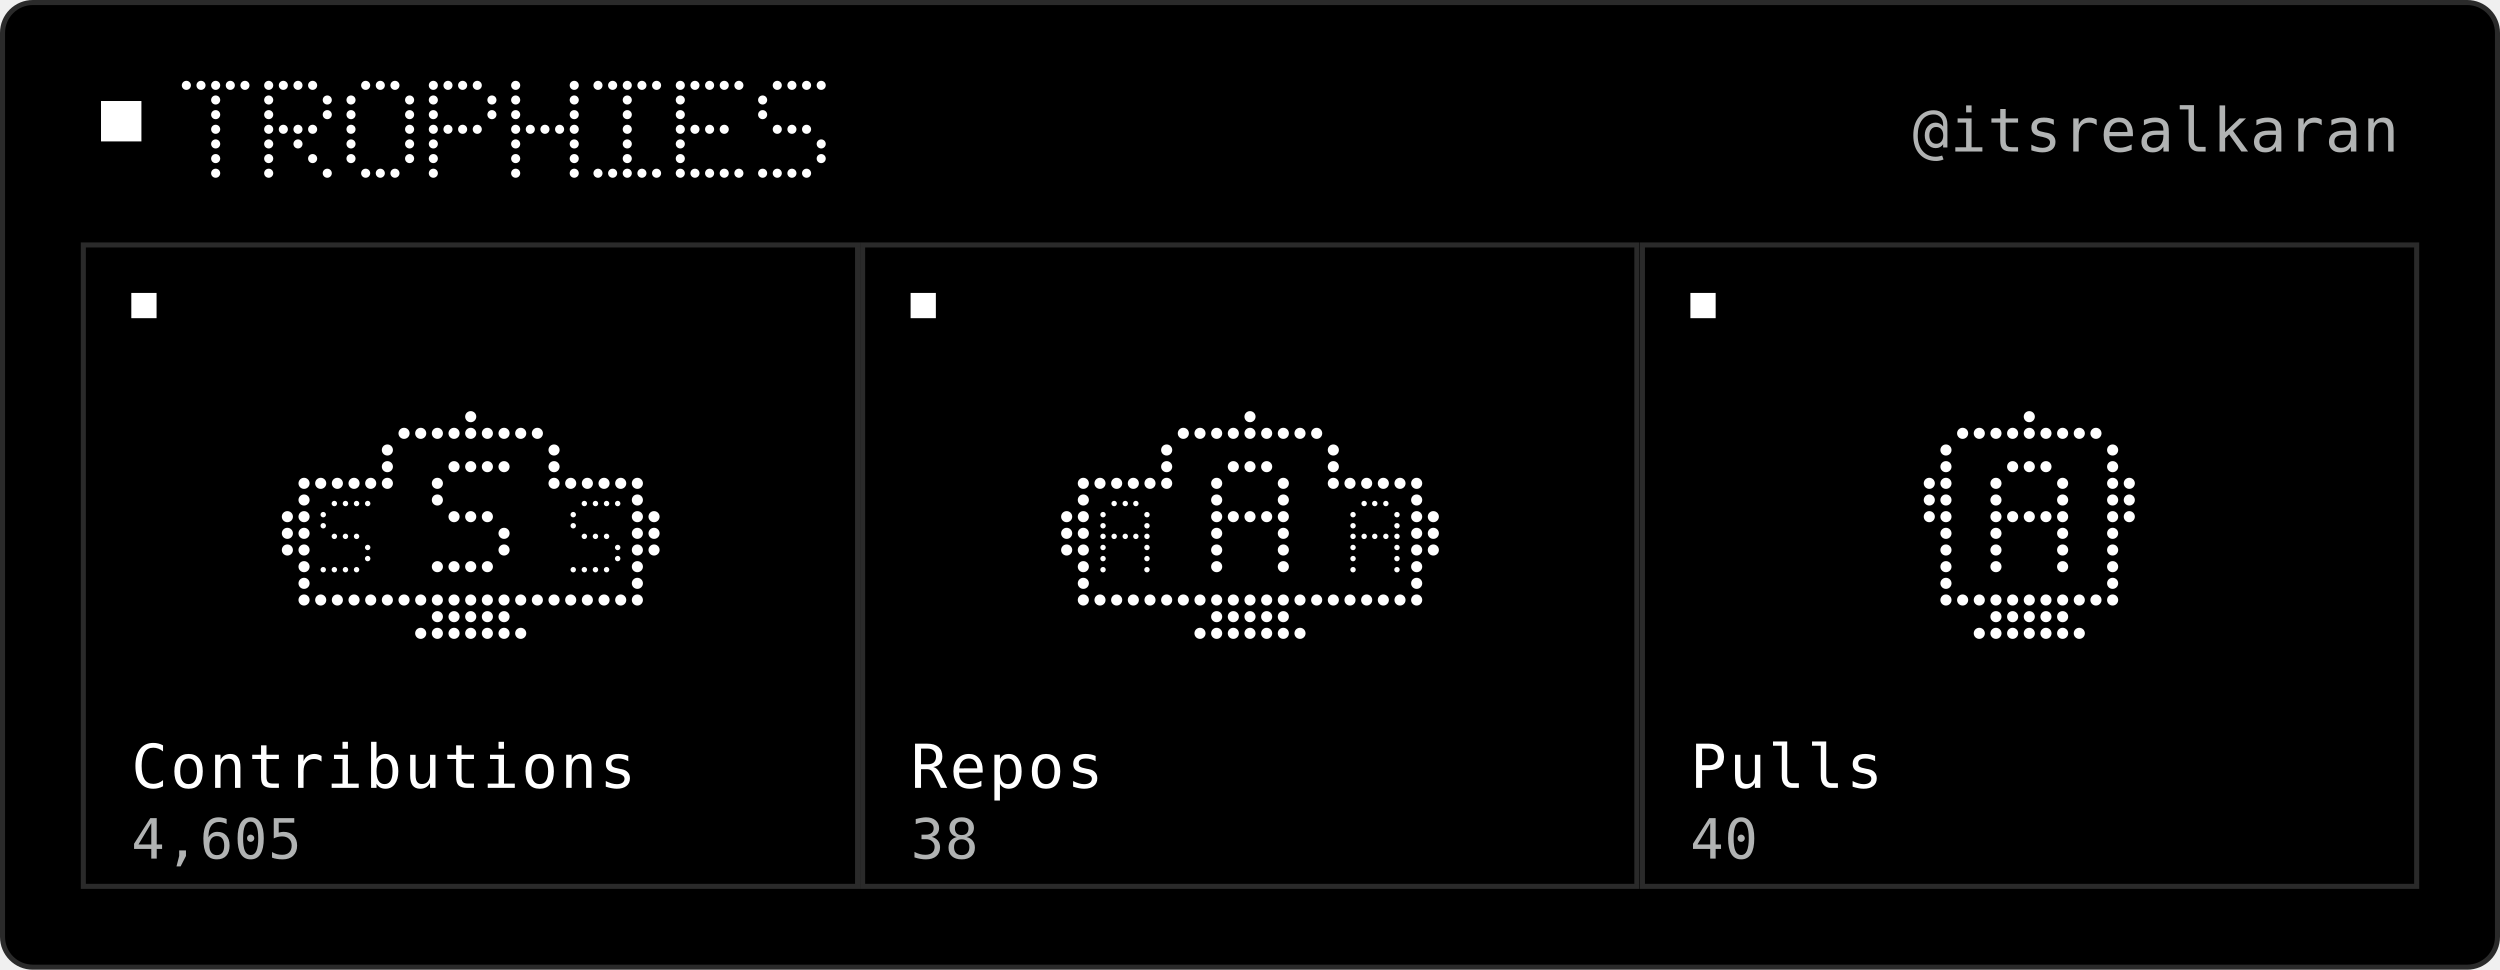
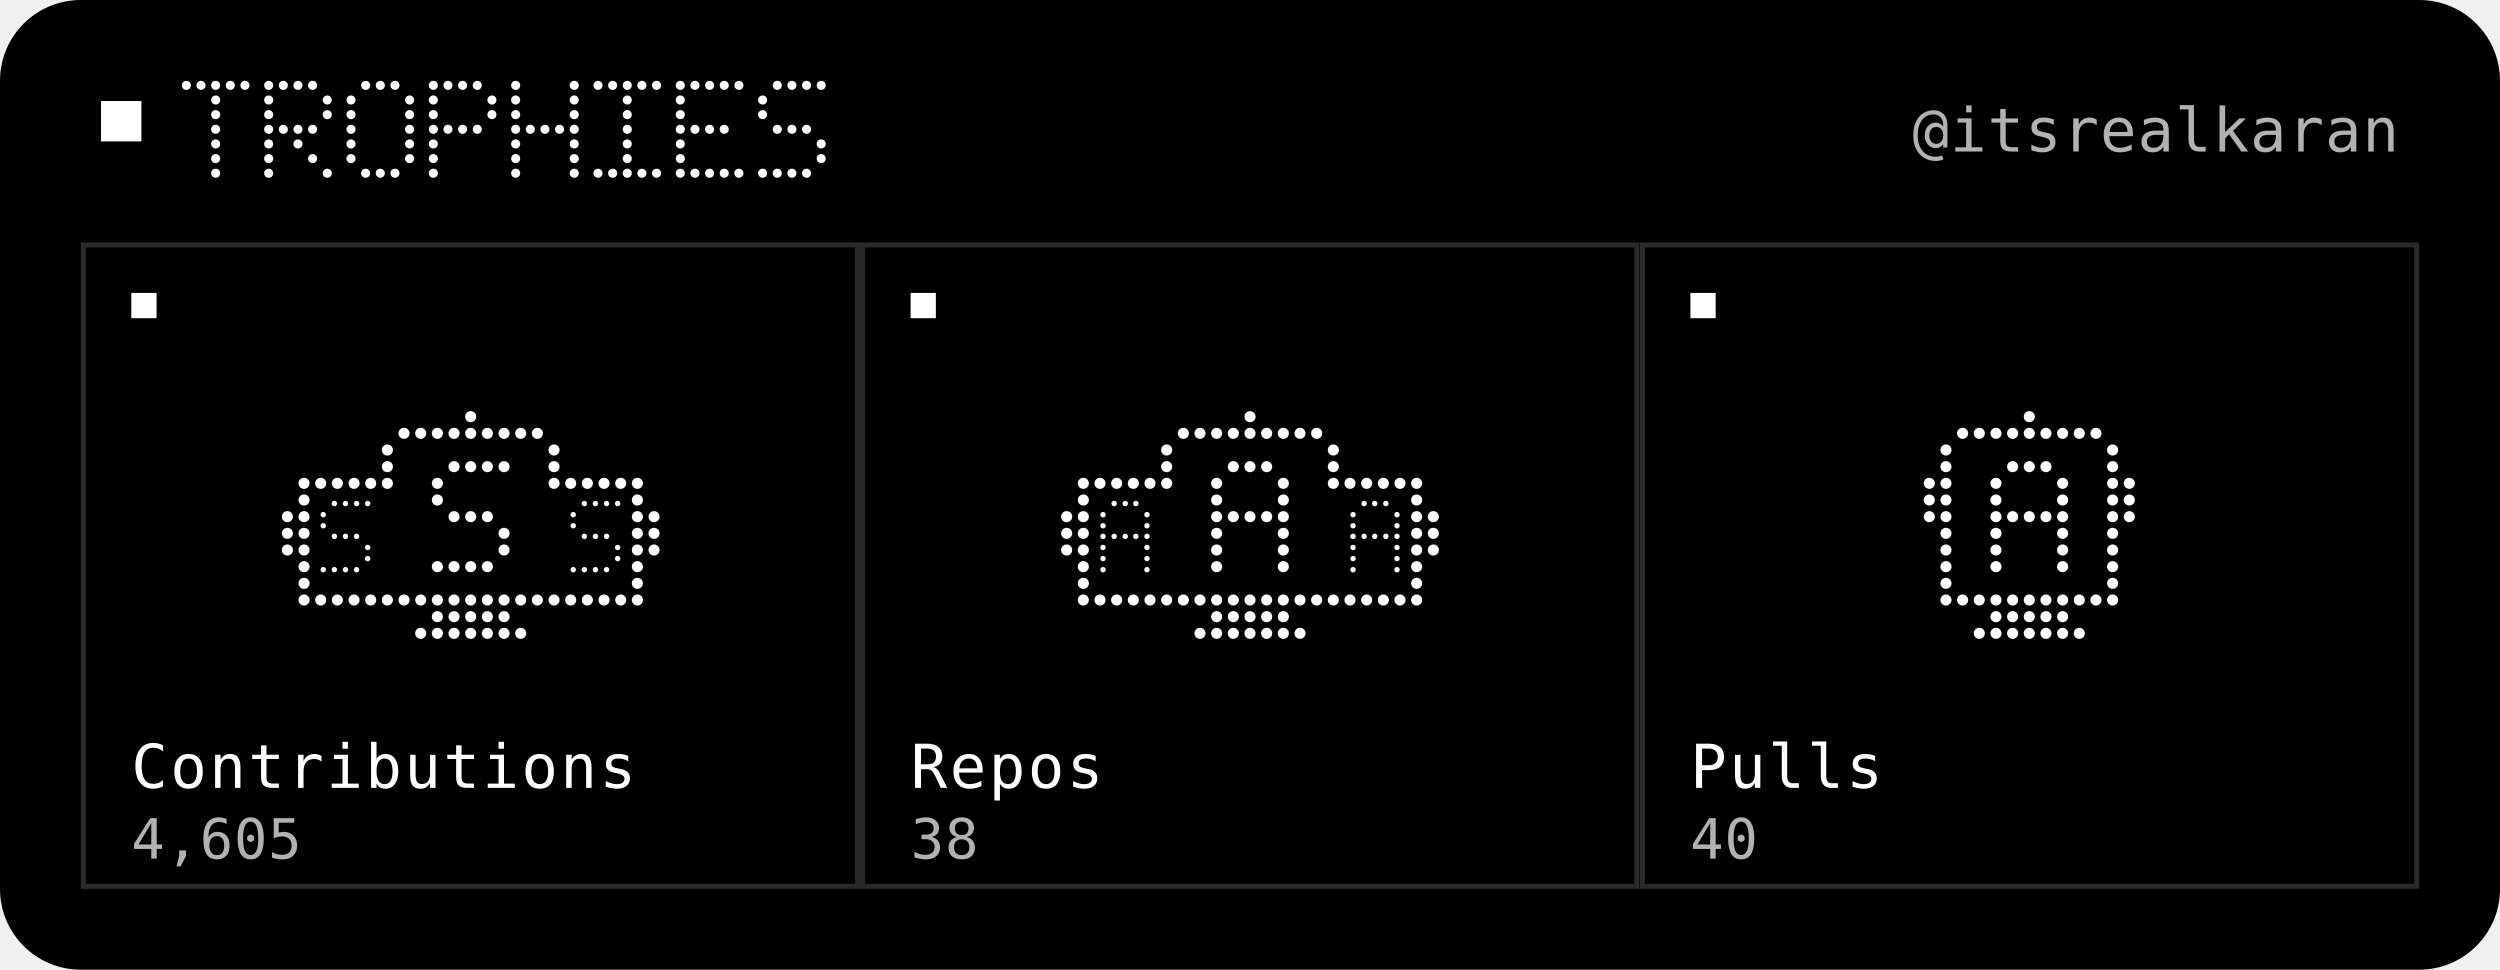
<svg xmlns="http://www.w3.org/2000/svg" width="495" height="192" viewBox="0 0 495 192" role="img">
-   <rect x="0.5" y="0.5" width="494" height="191" rx="6" fill="#000000" stroke="#2A2A2A" stroke-width="1" />
+   <rect width="495" height="192" rx="16" fill="#000000" />
  <rect x="20" y="20" width="8" height="8" fill="#FFFFFF" />
  <circle cx="36.9" cy="16.9" r="0.90" fill="#FFFFFF" />
  <circle cx="39.8" cy="16.9" r="0.90" fill="#FFFFFF" />
  <circle cx="42.7" cy="16.9" r="0.90" fill="#FFFFFF" />
  <circle cx="45.6" cy="16.9" r="0.90" fill="#FFFFFF" />
  <circle cx="48.5" cy="16.9" r="0.90" fill="#FFFFFF" />
  <circle cx="42.7" cy="19.8" r="0.90" fill="#FFFFFF" />
  <circle cx="42.7" cy="22.7" r="0.90" fill="#FFFFFF" />
  <circle cx="42.7" cy="25.6" r="0.90" fill="#FFFFFF" />
  <circle cx="42.7" cy="28.5" r="0.90" fill="#FFFFFF" />
  <circle cx="42.7" cy="31.4" r="0.90" fill="#FFFFFF" />
  <circle cx="42.7" cy="34.3" r="0.90" fill="#FFFFFF" />
  <circle cx="53.2" cy="16.9" r="0.90" fill="#FFFFFF" />
  <circle cx="56.1" cy="16.9" r="0.90" fill="#FFFFFF" />
  <circle cx="59.0" cy="16.9" r="0.90" fill="#FFFFFF" />
  <circle cx="61.9" cy="16.9" r="0.90" fill="#FFFFFF" />
  <circle cx="53.2" cy="19.8" r="0.90" fill="#FFFFFF" />
  <circle cx="64.8" cy="19.8" r="0.90" fill="#FFFFFF" />
  <circle cx="53.2" cy="22.7" r="0.90" fill="#FFFFFF" />
  <circle cx="64.8" cy="22.7" r="0.90" fill="#FFFFFF" />
  <circle cx="53.2" cy="25.6" r="0.90" fill="#FFFFFF" />
  <circle cx="56.1" cy="25.6" r="0.90" fill="#FFFFFF" />
  <circle cx="59.0" cy="25.6" r="0.90" fill="#FFFFFF" />
  <circle cx="61.9" cy="25.6" r="0.90" fill="#FFFFFF" />
  <circle cx="53.2" cy="28.5" r="0.90" fill="#FFFFFF" />
  <circle cx="59.0" cy="28.5" r="0.90" fill="#FFFFFF" />
  <circle cx="53.2" cy="31.4" r="0.90" fill="#FFFFFF" />
  <circle cx="61.9" cy="31.4" r="0.90" fill="#FFFFFF" />
  <circle cx="53.2" cy="34.3" r="0.90" fill="#FFFFFF" />
  <circle cx="64.8" cy="34.3" r="0.90" fill="#FFFFFF" />
  <circle cx="72.4" cy="16.9" r="0.90" fill="#FFFFFF" />
  <circle cx="75.3" cy="16.9" r="0.90" fill="#FFFFFF" />
  <circle cx="78.2" cy="16.9" r="0.90" fill="#FFFFFF" />
  <circle cx="69.5" cy="19.8" r="0.90" fill="#FFFFFF" />
  <circle cx="81.1" cy="19.8" r="0.90" fill="#FFFFFF" />
  <circle cx="69.5" cy="22.7" r="0.90" fill="#FFFFFF" />
  <circle cx="81.1" cy="22.7" r="0.90" fill="#FFFFFF" />
  <circle cx="69.5" cy="25.6" r="0.90" fill="#FFFFFF" />
  <circle cx="81.1" cy="25.6" r="0.90" fill="#FFFFFF" />
  <circle cx="69.5" cy="28.5" r="0.90" fill="#FFFFFF" />
  <circle cx="81.1" cy="28.5" r="0.90" fill="#FFFFFF" />
  <circle cx="69.5" cy="31.4" r="0.90" fill="#FFFFFF" />
  <circle cx="81.1" cy="31.4" r="0.90" fill="#FFFFFF" />
  <circle cx="72.4" cy="34.3" r="0.90" fill="#FFFFFF" />
  <circle cx="75.3" cy="34.3" r="0.90" fill="#FFFFFF" />
  <circle cx="78.2" cy="34.3" r="0.90" fill="#FFFFFF" />
  <circle cx="85.8" cy="16.9" r="0.90" fill="#FFFFFF" />
  <circle cx="88.7" cy="16.9" r="0.90" fill="#FFFFFF" />
  <circle cx="91.6" cy="16.9" r="0.90" fill="#FFFFFF" />
  <circle cx="94.5" cy="16.9" r="0.90" fill="#FFFFFF" />
  <circle cx="85.8" cy="19.8" r="0.90" fill="#FFFFFF" />
  <circle cx="97.4" cy="19.8" r="0.90" fill="#FFFFFF" />
  <circle cx="85.8" cy="22.7" r="0.90" fill="#FFFFFF" />
  <circle cx="97.4" cy="22.7" r="0.90" fill="#FFFFFF" />
  <circle cx="85.8" cy="25.6" r="0.90" fill="#FFFFFF" />
  <circle cx="88.7" cy="25.6" r="0.90" fill="#FFFFFF" />
  <circle cx="91.6" cy="25.6" r="0.90" fill="#FFFFFF" />
  <circle cx="94.5" cy="25.6" r="0.90" fill="#FFFFFF" />
  <circle cx="85.8" cy="28.5" r="0.90" fill="#FFFFFF" />
  <circle cx="85.8" cy="31.4" r="0.90" fill="#FFFFFF" />
  <circle cx="85.8" cy="34.3" r="0.90" fill="#FFFFFF" />
  <circle cx="102.1" cy="16.9" r="0.90" fill="#FFFFFF" />
  <circle cx="113.7" cy="16.9" r="0.90" fill="#FFFFFF" />
  <circle cx="102.1" cy="19.8" r="0.90" fill="#FFFFFF" />
  <circle cx="113.7" cy="19.8" r="0.90" fill="#FFFFFF" />
  <circle cx="102.1" cy="22.7" r="0.90" fill="#FFFFFF" />
  <circle cx="113.7" cy="22.7" r="0.90" fill="#FFFFFF" />
  <circle cx="102.1" cy="25.6" r="0.90" fill="#FFFFFF" />
  <circle cx="105.0" cy="25.6" r="0.90" fill="#FFFFFF" />
  <circle cx="107.9" cy="25.6" r="0.90" fill="#FFFFFF" />
  <circle cx="110.8" cy="25.6" r="0.90" fill="#FFFFFF" />
  <circle cx="113.7" cy="25.6" r="0.90" fill="#FFFFFF" />
  <circle cx="102.1" cy="28.5" r="0.90" fill="#FFFFFF" />
  <circle cx="113.7" cy="28.5" r="0.90" fill="#FFFFFF" />
  <circle cx="102.1" cy="31.4" r="0.90" fill="#FFFFFF" />
  <circle cx="113.7" cy="31.4" r="0.90" fill="#FFFFFF" />
  <circle cx="102.1" cy="34.3" r="0.90" fill="#FFFFFF" />
  <circle cx="113.7" cy="34.3" r="0.90" fill="#FFFFFF" />
  <circle cx="118.4" cy="16.9" r="0.90" fill="#FFFFFF" />
  <circle cx="121.3" cy="16.9" r="0.90" fill="#FFFFFF" />
  <circle cx="124.2" cy="16.9" r="0.90" fill="#FFFFFF" />
  <circle cx="127.1" cy="16.9" r="0.90" fill="#FFFFFF" />
  <circle cx="130.0" cy="16.9" r="0.90" fill="#FFFFFF" />
  <circle cx="124.2" cy="19.8" r="0.90" fill="#FFFFFF" />
  <circle cx="124.2" cy="22.7" r="0.90" fill="#FFFFFF" />
  <circle cx="124.2" cy="25.6" r="0.90" fill="#FFFFFF" />
  <circle cx="124.2" cy="28.5" r="0.90" fill="#FFFFFF" />
  <circle cx="124.2" cy="31.4" r="0.90" fill="#FFFFFF" />
  <circle cx="118.4" cy="34.3" r="0.90" fill="#FFFFFF" />
  <circle cx="121.3" cy="34.3" r="0.90" fill="#FFFFFF" />
  <circle cx="124.2" cy="34.3" r="0.90" fill="#FFFFFF" />
  <circle cx="127.1" cy="34.3" r="0.90" fill="#FFFFFF" />
  <circle cx="130.0" cy="34.3" r="0.90" fill="#FFFFFF" />
  <circle cx="134.7" cy="16.9" r="0.90" fill="#FFFFFF" />
  <circle cx="137.6" cy="16.9" r="0.90" fill="#FFFFFF" />
  <circle cx="140.5" cy="16.9" r="0.90" fill="#FFFFFF" />
  <circle cx="143.4" cy="16.9" r="0.90" fill="#FFFFFF" />
  <circle cx="146.3" cy="16.9" r="0.90" fill="#FFFFFF" />
  <circle cx="134.7" cy="19.8" r="0.90" fill="#FFFFFF" />
  <circle cx="134.7" cy="22.7" r="0.90" fill="#FFFFFF" />
  <circle cx="134.7" cy="25.6" r="0.90" fill="#FFFFFF" />
  <circle cx="137.6" cy="25.6" r="0.90" fill="#FFFFFF" />
  <circle cx="140.5" cy="25.6" r="0.90" fill="#FFFFFF" />
  <circle cx="143.4" cy="25.6" r="0.90" fill="#FFFFFF" />
  <circle cx="134.7" cy="28.5" r="0.90" fill="#FFFFFF" />
  <circle cx="134.7" cy="31.4" r="0.90" fill="#FFFFFF" />
  <circle cx="134.7" cy="34.3" r="0.90" fill="#FFFFFF" />
  <circle cx="137.6" cy="34.3" r="0.90" fill="#FFFFFF" />
  <circle cx="140.5" cy="34.3" r="0.90" fill="#FFFFFF" />
  <circle cx="143.4" cy="34.3" r="0.90" fill="#FFFFFF" />
  <circle cx="146.3" cy="34.3" r="0.90" fill="#FFFFFF" />
  <circle cx="153.9" cy="16.9" r="0.90" fill="#FFFFFF" />
  <circle cx="156.8" cy="16.9" r="0.90" fill="#FFFFFF" />
  <circle cx="159.7" cy="16.9" r="0.90" fill="#FFFFFF" />
  <circle cx="162.6" cy="16.9" r="0.90" fill="#FFFFFF" />
  <circle cx="151.0" cy="19.8" r="0.90" fill="#FFFFFF" />
  <circle cx="151.0" cy="22.7" r="0.90" fill="#FFFFFF" />
  <circle cx="153.9" cy="25.6" r="0.90" fill="#FFFFFF" />
  <circle cx="156.8" cy="25.6" r="0.90" fill="#FFFFFF" />
  <circle cx="159.7" cy="25.6" r="0.90" fill="#FFFFFF" />
  <circle cx="162.6" cy="28.5" r="0.90" fill="#FFFFFF" />
  <circle cx="162.6" cy="31.4" r="0.90" fill="#FFFFFF" />
  <circle cx="151.0" cy="34.3" r="0.90" fill="#FFFFFF" />
  <circle cx="153.9" cy="34.3" r="0.90" fill="#FFFFFF" />
  <circle cx="156.8" cy="34.3" r="0.90" fill="#FFFFFF" />
  <circle cx="159.7" cy="34.3" r="0.90" fill="#FFFFFF" />
  <text x="475" y="30" fill="#B1B3B3" text-anchor="end" font-family="ui-monospace, Geist Mono, monospace" font-size="12" letter-spacing="0.2" dominant-baseline="auto">@itsrealkaran</text>
  <rect x="16.5" y="48.5" width="153.3" height="127.0" fill="none" stroke="#2A2A2A" />
  <rect x="26.0" y="58.0" width="5" height="5" fill="#FFFFFF" />
  <circle cx="93.2" cy="82.5" r="1.10" fill="#FFFFFF" />
  <circle cx="80.0" cy="85.8" r="1.10" fill="#FFFFFF" />
  <circle cx="83.3" cy="85.8" r="1.10" fill="#FFFFFF" />
  <circle cx="86.6" cy="85.8" r="1.10" fill="#FFFFFF" />
  <circle cx="89.9" cy="85.8" r="1.10" fill="#FFFFFF" />
  <circle cx="93.2" cy="85.8" r="1.10" fill="#FFFFFF" />
  <circle cx="96.5" cy="85.8" r="1.10" fill="#FFFFFF" />
  <circle cx="99.8" cy="85.8" r="1.10" fill="#FFFFFF" />
  <circle cx="103.1" cy="85.8" r="1.10" fill="#FFFFFF" />
  <circle cx="106.4" cy="85.8" r="1.10" fill="#FFFFFF" />
  <circle cx="76.7" cy="89.1" r="1.10" fill="#FFFFFF" />
  <circle cx="109.7" cy="89.1" r="1.10" fill="#FFFFFF" />
  <circle cx="76.7" cy="92.4" r="1.10" fill="#FFFFFF" />
  <circle cx="109.7" cy="92.4" r="1.10" fill="#FFFFFF" />
  <circle cx="76.7" cy="95.7" r="1.10" fill="#FFFFFF" />
  <circle cx="109.7" cy="95.7" r="1.10" fill="#FFFFFF" />
  <circle cx="63.5" cy="95.7" r="1.10" fill="#FFFFFF" />
  <circle cx="66.8" cy="95.7" r="1.10" fill="#FFFFFF" />
  <circle cx="70.1" cy="95.7" r="1.10" fill="#FFFFFF" />
  <circle cx="73.4" cy="95.7" r="1.10" fill="#FFFFFF" />
  <circle cx="60.2" cy="95.7" r="1.10" fill="#FFFFFF" />
  <circle cx="113.0" cy="95.7" r="1.10" fill="#FFFFFF" />
  <circle cx="116.3" cy="95.7" r="1.10" fill="#FFFFFF" />
  <circle cx="119.6" cy="95.7" r="1.10" fill="#FFFFFF" />
  <circle cx="122.9" cy="95.7" r="1.10" fill="#FFFFFF" />
  <circle cx="126.2" cy="95.7" r="1.10" fill="#FFFFFF" />
  <circle cx="60.2" cy="99.0" r="1.10" fill="#FFFFFF" />
  <circle cx="126.2" cy="99.0" r="1.10" fill="#FFFFFF" />
  <circle cx="60.2" cy="102.3" r="1.10" fill="#FFFFFF" />
  <circle cx="126.2" cy="102.3" r="1.10" fill="#FFFFFF" />
  <circle cx="60.2" cy="105.6" r="1.10" fill="#FFFFFF" />
  <circle cx="126.2" cy="105.6" r="1.10" fill="#FFFFFF" />
  <circle cx="60.2" cy="108.9" r="1.10" fill="#FFFFFF" />
  <circle cx="126.2" cy="108.9" r="1.10" fill="#FFFFFF" />
  <circle cx="60.2" cy="112.2" r="1.10" fill="#FFFFFF" />
  <circle cx="126.2" cy="112.2" r="1.10" fill="#FFFFFF" />
  <circle cx="60.2" cy="115.5" r="1.10" fill="#FFFFFF" />
  <circle cx="126.2" cy="115.5" r="1.10" fill="#FFFFFF" />
  <circle cx="56.9" cy="102.3" r="1.10" fill="#FFFFFF" />
  <circle cx="56.9" cy="105.6" r="1.10" fill="#FFFFFF" />
  <circle cx="56.9" cy="108.9" r="1.10" fill="#FFFFFF" />
  <circle cx="129.5" cy="102.3" r="1.10" fill="#FFFFFF" />
  <circle cx="129.5" cy="105.6" r="1.10" fill="#FFFFFF" />
  <circle cx="129.5" cy="108.9" r="1.10" fill="#FFFFFF" />
  <circle cx="60.2" cy="118.8" r="1.10" fill="#FFFFFF" />
  <circle cx="63.5" cy="118.8" r="1.10" fill="#FFFFFF" />
  <circle cx="66.8" cy="118.8" r="1.10" fill="#FFFFFF" />
  <circle cx="70.1" cy="118.8" r="1.10" fill="#FFFFFF" />
  <circle cx="73.4" cy="118.8" r="1.10" fill="#FFFFFF" />
  <circle cx="76.7" cy="118.8" r="1.10" fill="#FFFFFF" />
  <circle cx="80.0" cy="118.8" r="1.10" fill="#FFFFFF" />
  <circle cx="83.3" cy="118.8" r="1.10" fill="#FFFFFF" />
  <circle cx="86.6" cy="118.8" r="1.10" fill="#FFFFFF" />
  <circle cx="89.9" cy="118.8" r="1.10" fill="#FFFFFF" />
  <circle cx="93.2" cy="118.8" r="1.10" fill="#FFFFFF" />
  <circle cx="96.5" cy="118.8" r="1.10" fill="#FFFFFF" />
  <circle cx="99.8" cy="118.8" r="1.10" fill="#FFFFFF" />
  <circle cx="103.1" cy="118.8" r="1.10" fill="#FFFFFF" />
  <circle cx="106.4" cy="118.8" r="1.10" fill="#FFFFFF" />
  <circle cx="109.7" cy="118.8" r="1.10" fill="#FFFFFF" />
  <circle cx="113.0" cy="118.8" r="1.10" fill="#FFFFFF" />
  <circle cx="116.3" cy="118.8" r="1.10" fill="#FFFFFF" />
  <circle cx="119.6" cy="118.8" r="1.10" fill="#FFFFFF" />
  <circle cx="122.9" cy="118.8" r="1.10" fill="#FFFFFF" />
  <circle cx="126.2" cy="118.8" r="1.10" fill="#FFFFFF" />
  <circle cx="86.6" cy="122.1" r="1.10" fill="#FFFFFF" />
  <circle cx="89.9" cy="122.1" r="1.10" fill="#FFFFFF" />
  <circle cx="93.2" cy="122.1" r="1.10" fill="#FFFFFF" />
  <circle cx="96.5" cy="122.1" r="1.10" fill="#FFFFFF" />
  <circle cx="99.8" cy="122.1" r="1.10" fill="#FFFFFF" />
  <circle cx="83.3" cy="125.4" r="1.10" fill="#FFFFFF" />
  <circle cx="86.6" cy="125.4" r="1.10" fill="#FFFFFF" />
  <circle cx="89.9" cy="125.4" r="1.10" fill="#FFFFFF" />
  <circle cx="93.2" cy="125.4" r="1.10" fill="#FFFFFF" />
  <circle cx="96.5" cy="125.4" r="1.10" fill="#FFFFFF" />
  <circle cx="99.8" cy="125.4" r="1.10" fill="#FFFFFF" />
  <circle cx="103.1" cy="125.4" r="1.10" fill="#FFFFFF" />
  <circle cx="89.9" cy="92.4" r="1.10" fill="#FFFFFF" />
  <circle cx="93.2" cy="92.4" r="1.10" fill="#FFFFFF" />
  <circle cx="96.5" cy="92.4" r="1.10" fill="#FFFFFF" />
  <circle cx="99.8" cy="92.4" r="1.10" fill="#FFFFFF" />
  <circle cx="86.6" cy="95.7" r="1.10" fill="#FFFFFF" />
  <circle cx="86.6" cy="99.0" r="1.10" fill="#FFFFFF" />
  <circle cx="89.9" cy="102.3" r="1.10" fill="#FFFFFF" />
  <circle cx="93.2" cy="102.3" r="1.10" fill="#FFFFFF" />
  <circle cx="96.5" cy="102.3" r="1.10" fill="#FFFFFF" />
  <circle cx="99.8" cy="105.6" r="1.10" fill="#FFFFFF" />
  <circle cx="99.8" cy="108.9" r="1.10" fill="#FFFFFF" />
  <circle cx="86.6" cy="112.2" r="1.10" fill="#FFFFFF" />
  <circle cx="89.9" cy="112.2" r="1.10" fill="#FFFFFF" />
  <circle cx="93.2" cy="112.2" r="1.10" fill="#FFFFFF" />
  <circle cx="96.5" cy="112.2" r="1.10" fill="#FFFFFF" />
  <circle cx="66.2" cy="99.7" r="0.54" fill="#FFFFFF" />
  <circle cx="68.4" cy="99.7" r="0.54" fill="#FFFFFF" />
  <circle cx="70.6" cy="99.7" r="0.54" fill="#FFFFFF" />
  <circle cx="72.8" cy="99.7" r="0.54" fill="#FFFFFF" />
  <circle cx="64.0" cy="101.9" r="0.54" fill="#FFFFFF" />
  <circle cx="64.0" cy="104.1" r="0.54" fill="#FFFFFF" />
  <circle cx="66.2" cy="106.2" r="0.54" fill="#FFFFFF" />
  <circle cx="68.4" cy="106.2" r="0.54" fill="#FFFFFF" />
  <circle cx="70.6" cy="106.2" r="0.54" fill="#FFFFFF" />
  <circle cx="72.8" cy="108.4" r="0.54" fill="#FFFFFF" />
  <circle cx="72.8" cy="110.6" r="0.54" fill="#FFFFFF" />
  <circle cx="64.0" cy="112.8" r="0.54" fill="#FFFFFF" />
  <circle cx="66.2" cy="112.8" r="0.54" fill="#FFFFFF" />
  <circle cx="68.4" cy="112.8" r="0.54" fill="#FFFFFF" />
  <circle cx="70.6" cy="112.8" r="0.54" fill="#FFFFFF" />
  <circle cx="115.7" cy="99.7" r="0.54" fill="#FFFFFF" />
  <circle cx="117.9" cy="99.7" r="0.54" fill="#FFFFFF" />
  <circle cx="120.1" cy="99.7" r="0.54" fill="#FFFFFF" />
  <circle cx="122.3" cy="99.7" r="0.54" fill="#FFFFFF" />
  <circle cx="113.5" cy="101.9" r="0.54" fill="#FFFFFF" />
  <circle cx="113.5" cy="104.1" r="0.54" fill="#FFFFFF" />
  <circle cx="115.7" cy="106.2" r="0.54" fill="#FFFFFF" />
  <circle cx="117.9" cy="106.2" r="0.54" fill="#FFFFFF" />
  <circle cx="120.1" cy="106.2" r="0.54" fill="#FFFFFF" />
  <circle cx="122.3" cy="108.4" r="0.54" fill="#FFFFFF" />
  <circle cx="122.3" cy="110.6" r="0.54" fill="#FFFFFF" />
  <circle cx="113.5" cy="112.8" r="0.54" fill="#FFFFFF" />
  <circle cx="115.7" cy="112.8" r="0.54" fill="#FFFFFF" />
  <circle cx="117.9" cy="112.8" r="0.54" fill="#FFFFFF" />
  <circle cx="120.1" cy="112.8" r="0.54" fill="#FFFFFF" />
  <text x="26.0" y="156" fill="#FFFFFF" text-anchor="start" font-family="ui-monospace, Geist Mono, monospace" font-size="12" letter-spacing="0.5" dominant-baseline="auto">Contributions</text>
  <text x="26.0" y="170" fill="#B1B3B3" text-anchor="start" font-family="ui-monospace, Geist Mono, monospace" font-size="11" letter-spacing="0.15" dominant-baseline="auto">4,605</text>
  <rect x="170.8" y="48.5" width="153.3" height="127.0" fill="none" stroke="#2A2A2A" />
  <rect x="180.3" y="58.0" width="5" height="5" fill="#FFFFFF" />
  <circle cx="247.5" cy="82.5" r="1.10" fill="#FFFFFF" />
  <circle cx="234.3" cy="85.8" r="1.10" fill="#FFFFFF" />
  <circle cx="237.6" cy="85.8" r="1.10" fill="#FFFFFF" />
  <circle cx="240.9" cy="85.8" r="1.10" fill="#FFFFFF" />
  <circle cx="244.2" cy="85.8" r="1.10" fill="#FFFFFF" />
  <circle cx="247.5" cy="85.8" r="1.10" fill="#FFFFFF" />
  <circle cx="250.8" cy="85.8" r="1.10" fill="#FFFFFF" />
  <circle cx="254.1" cy="85.8" r="1.10" fill="#FFFFFF" />
  <circle cx="257.4" cy="85.8" r="1.10" fill="#FFFFFF" />
  <circle cx="260.7" cy="85.8" r="1.10" fill="#FFFFFF" />
  <circle cx="231.0" cy="89.1" r="1.10" fill="#FFFFFF" />
  <circle cx="264.0" cy="89.1" r="1.10" fill="#FFFFFF" />
  <circle cx="231.0" cy="92.4" r="1.10" fill="#FFFFFF" />
  <circle cx="264.0" cy="92.4" r="1.10" fill="#FFFFFF" />
  <circle cx="231.0" cy="95.7" r="1.10" fill="#FFFFFF" />
  <circle cx="264.0" cy="95.7" r="1.10" fill="#FFFFFF" />
  <circle cx="217.8" cy="95.7" r="1.10" fill="#FFFFFF" />
  <circle cx="221.1" cy="95.7" r="1.10" fill="#FFFFFF" />
  <circle cx="224.4" cy="95.7" r="1.10" fill="#FFFFFF" />
  <circle cx="227.7" cy="95.7" r="1.10" fill="#FFFFFF" />
  <circle cx="214.5" cy="95.7" r="1.10" fill="#FFFFFF" />
  <circle cx="267.3" cy="95.7" r="1.10" fill="#FFFFFF" />
  <circle cx="270.6" cy="95.7" r="1.10" fill="#FFFFFF" />
  <circle cx="273.9" cy="95.7" r="1.10" fill="#FFFFFF" />
  <circle cx="277.2" cy="95.7" r="1.10" fill="#FFFFFF" />
  <circle cx="280.5" cy="95.7" r="1.10" fill="#FFFFFF" />
  <circle cx="214.5" cy="99.0" r="1.10" fill="#FFFFFF" />
  <circle cx="280.5" cy="99.0" r="1.10" fill="#FFFFFF" />
  <circle cx="214.5" cy="102.3" r="1.10" fill="#FFFFFF" />
  <circle cx="280.5" cy="102.3" r="1.10" fill="#FFFFFF" />
  <circle cx="214.5" cy="105.6" r="1.10" fill="#FFFFFF" />
  <circle cx="280.5" cy="105.6" r="1.10" fill="#FFFFFF" />
  <circle cx="214.5" cy="108.9" r="1.10" fill="#FFFFFF" />
  <circle cx="280.5" cy="108.9" r="1.10" fill="#FFFFFF" />
  <circle cx="214.5" cy="112.2" r="1.10" fill="#FFFFFF" />
  <circle cx="280.5" cy="112.2" r="1.10" fill="#FFFFFF" />
  <circle cx="214.5" cy="115.5" r="1.10" fill="#FFFFFF" />
  <circle cx="280.5" cy="115.5" r="1.10" fill="#FFFFFF" />
  <circle cx="211.2" cy="102.3" r="1.10" fill="#FFFFFF" />
  <circle cx="211.2" cy="105.6" r="1.10" fill="#FFFFFF" />
  <circle cx="211.2" cy="108.9" r="1.10" fill="#FFFFFF" />
  <circle cx="283.8" cy="102.3" r="1.10" fill="#FFFFFF" />
  <circle cx="283.8" cy="105.6" r="1.10" fill="#FFFFFF" />
  <circle cx="283.8" cy="108.9" r="1.10" fill="#FFFFFF" />
  <circle cx="214.5" cy="118.8" r="1.10" fill="#FFFFFF" />
  <circle cx="217.8" cy="118.8" r="1.10" fill="#FFFFFF" />
  <circle cx="221.1" cy="118.8" r="1.10" fill="#FFFFFF" />
  <circle cx="224.4" cy="118.8" r="1.10" fill="#FFFFFF" />
  <circle cx="227.7" cy="118.8" r="1.10" fill="#FFFFFF" />
  <circle cx="231.0" cy="118.8" r="1.10" fill="#FFFFFF" />
  <circle cx="234.3" cy="118.8" r="1.10" fill="#FFFFFF" />
  <circle cx="237.6" cy="118.8" r="1.10" fill="#FFFFFF" />
  <circle cx="240.9" cy="118.8" r="1.10" fill="#FFFFFF" />
  <circle cx="244.2" cy="118.8" r="1.10" fill="#FFFFFF" />
  <circle cx="247.5" cy="118.8" r="1.10" fill="#FFFFFF" />
  <circle cx="250.8" cy="118.8" r="1.10" fill="#FFFFFF" />
  <circle cx="254.1" cy="118.8" r="1.10" fill="#FFFFFF" />
  <circle cx="257.4" cy="118.8" r="1.10" fill="#FFFFFF" />
  <circle cx="260.7" cy="118.8" r="1.10" fill="#FFFFFF" />
  <circle cx="264.0" cy="118.8" r="1.10" fill="#FFFFFF" />
  <circle cx="267.3" cy="118.8" r="1.10" fill="#FFFFFF" />
  <circle cx="270.6" cy="118.8" r="1.10" fill="#FFFFFF" />
  <circle cx="273.9" cy="118.8" r="1.10" fill="#FFFFFF" />
  <circle cx="277.2" cy="118.8" r="1.10" fill="#FFFFFF" />
  <circle cx="280.5" cy="118.8" r="1.10" fill="#FFFFFF" />
  <circle cx="240.9" cy="122.1" r="1.10" fill="#FFFFFF" />
  <circle cx="244.2" cy="122.1" r="1.10" fill="#FFFFFF" />
  <circle cx="247.5" cy="122.1" r="1.10" fill="#FFFFFF" />
  <circle cx="250.8" cy="122.1" r="1.10" fill="#FFFFFF" />
  <circle cx="254.1" cy="122.1" r="1.10" fill="#FFFFFF" />
  <circle cx="237.6" cy="125.4" r="1.10" fill="#FFFFFF" />
  <circle cx="240.9" cy="125.4" r="1.10" fill="#FFFFFF" />
  <circle cx="244.2" cy="125.4" r="1.10" fill="#FFFFFF" />
  <circle cx="247.5" cy="125.4" r="1.10" fill="#FFFFFF" />
  <circle cx="250.8" cy="125.4" r="1.10" fill="#FFFFFF" />
  <circle cx="254.1" cy="125.4" r="1.10" fill="#FFFFFF" />
  <circle cx="257.4" cy="125.4" r="1.10" fill="#FFFFFF" />
  <circle cx="244.2" cy="92.4" r="1.10" fill="#FFFFFF" />
  <circle cx="247.5" cy="92.4" r="1.10" fill="#FFFFFF" />
  <circle cx="250.8" cy="92.4" r="1.10" fill="#FFFFFF" />
  <circle cx="240.9" cy="95.7" r="1.10" fill="#FFFFFF" />
  <circle cx="254.1" cy="95.7" r="1.10" fill="#FFFFFF" />
  <circle cx="240.9" cy="99.0" r="1.10" fill="#FFFFFF" />
  <circle cx="254.1" cy="99.0" r="1.10" fill="#FFFFFF" />
  <circle cx="240.9" cy="102.3" r="1.10" fill="#FFFFFF" />
  <circle cx="244.2" cy="102.3" r="1.10" fill="#FFFFFF" />
  <circle cx="247.5" cy="102.3" r="1.10" fill="#FFFFFF" />
  <circle cx="250.8" cy="102.3" r="1.10" fill="#FFFFFF" />
  <circle cx="254.1" cy="102.3" r="1.10" fill="#FFFFFF" />
  <circle cx="240.9" cy="105.6" r="1.10" fill="#FFFFFF" />
  <circle cx="254.1" cy="105.6" r="1.10" fill="#FFFFFF" />
  <circle cx="240.9" cy="108.9" r="1.10" fill="#FFFFFF" />
  <circle cx="254.1" cy="108.9" r="1.10" fill="#FFFFFF" />
  <circle cx="240.9" cy="112.2" r="1.10" fill="#FFFFFF" />
  <circle cx="254.1" cy="112.2" r="1.10" fill="#FFFFFF" />
  <circle cx="220.6" cy="99.7" r="0.54" fill="#FFFFFF" />
  <circle cx="222.8" cy="99.7" r="0.54" fill="#FFFFFF" />
  <circle cx="224.9" cy="99.7" r="0.54" fill="#FFFFFF" />
  <circle cx="218.4" cy="101.9" r="0.54" fill="#FFFFFF" />
  <circle cx="227.1" cy="101.9" r="0.54" fill="#FFFFFF" />
  <circle cx="218.4" cy="104.1" r="0.54" fill="#FFFFFF" />
  <circle cx="227.1" cy="104.1" r="0.54" fill="#FFFFFF" />
  <circle cx="218.4" cy="106.2" r="0.54" fill="#FFFFFF" />
  <circle cx="220.6" cy="106.2" r="0.54" fill="#FFFFFF" />
  <circle cx="222.8" cy="106.2" r="0.54" fill="#FFFFFF" />
  <circle cx="224.9" cy="106.2" r="0.54" fill="#FFFFFF" />
  <circle cx="227.1" cy="106.2" r="0.54" fill="#FFFFFF" />
  <circle cx="218.4" cy="108.4" r="0.54" fill="#FFFFFF" />
  <circle cx="227.1" cy="108.4" r="0.54" fill="#FFFFFF" />
  <circle cx="218.4" cy="110.6" r="0.54" fill="#FFFFFF" />
  <circle cx="227.1" cy="110.6" r="0.54" fill="#FFFFFF" />
  <circle cx="218.4" cy="112.8" r="0.54" fill="#FFFFFF" />
  <circle cx="227.1" cy="112.8" r="0.54" fill="#FFFFFF" />
  <circle cx="270.1" cy="99.7" r="0.54" fill="#FFFFFF" />
  <circle cx="272.2" cy="99.7" r="0.54" fill="#FFFFFF" />
  <circle cx="274.4" cy="99.7" r="0.54" fill="#FFFFFF" />
  <circle cx="267.9" cy="101.9" r="0.54" fill="#FFFFFF" />
  <circle cx="276.6" cy="101.9" r="0.54" fill="#FFFFFF" />
  <circle cx="267.9" cy="104.1" r="0.54" fill="#FFFFFF" />
  <circle cx="276.6" cy="104.1" r="0.54" fill="#FFFFFF" />
  <circle cx="267.9" cy="106.2" r="0.54" fill="#FFFFFF" />
  <circle cx="270.1" cy="106.2" r="0.54" fill="#FFFFFF" />
  <circle cx="272.2" cy="106.2" r="0.54" fill="#FFFFFF" />
  <circle cx="274.4" cy="106.2" r="0.54" fill="#FFFFFF" />
  <circle cx="276.6" cy="106.2" r="0.54" fill="#FFFFFF" />
  <circle cx="267.9" cy="108.4" r="0.54" fill="#FFFFFF" />
  <circle cx="276.6" cy="108.4" r="0.54" fill="#FFFFFF" />
  <circle cx="267.9" cy="110.6" r="0.54" fill="#FFFFFF" />
  <circle cx="276.6" cy="110.6" r="0.54" fill="#FFFFFF" />
  <circle cx="267.9" cy="112.8" r="0.54" fill="#FFFFFF" />
  <circle cx="276.6" cy="112.8" r="0.54" fill="#FFFFFF" />
  <text x="180.333" y="156" fill="#FFFFFF" text-anchor="start" font-family="ui-monospace, Geist Mono, monospace" font-size="12" letter-spacing="0.5" dominant-baseline="auto">Repos</text>
  <text x="180.333" y="170" fill="#B1B3B3" text-anchor="start" font-family="ui-monospace, Geist Mono, monospace" font-size="11" letter-spacing="0.15" dominant-baseline="auto">38</text>
  <rect x="325.2" y="48.5" width="153.3" height="127.0" fill="none" stroke="#2A2A2A" />
  <rect x="334.7" y="58.0" width="5" height="5" fill="#FFFFFF" />
  <circle cx="401.8" cy="82.5" r="1.10" fill="#FFFFFF" />
  <circle cx="388.6" cy="85.8" r="1.10" fill="#FFFFFF" />
  <circle cx="391.9" cy="85.8" r="1.10" fill="#FFFFFF" />
  <circle cx="395.2" cy="85.8" r="1.10" fill="#FFFFFF" />
  <circle cx="398.5" cy="85.8" r="1.10" fill="#FFFFFF" />
  <circle cx="401.8" cy="85.8" r="1.10" fill="#FFFFFF" />
  <circle cx="405.1" cy="85.8" r="1.10" fill="#FFFFFF" />
  <circle cx="408.4" cy="85.8" r="1.10" fill="#FFFFFF" />
  <circle cx="411.7" cy="85.8" r="1.10" fill="#FFFFFF" />
  <circle cx="415.0" cy="85.8" r="1.10" fill="#FFFFFF" />
  <circle cx="385.3" cy="89.1" r="1.10" fill="#FFFFFF" />
  <circle cx="418.3" cy="89.1" r="1.10" fill="#FFFFFF" />
  <circle cx="385.3" cy="92.4" r="1.10" fill="#FFFFFF" />
  <circle cx="418.3" cy="92.4" r="1.10" fill="#FFFFFF" />
  <circle cx="385.3" cy="95.7" r="1.10" fill="#FFFFFF" />
  <circle cx="418.3" cy="95.7" r="1.10" fill="#FFFFFF" />
  <circle cx="385.3" cy="99.0" r="1.10" fill="#FFFFFF" />
  <circle cx="418.3" cy="99.0" r="1.10" fill="#FFFFFF" />
  <circle cx="385.3" cy="102.3" r="1.10" fill="#FFFFFF" />
  <circle cx="418.3" cy="102.3" r="1.10" fill="#FFFFFF" />
  <circle cx="385.3" cy="105.6" r="1.10" fill="#FFFFFF" />
  <circle cx="418.3" cy="105.6" r="1.10" fill="#FFFFFF" />
  <circle cx="385.3" cy="108.9" r="1.10" fill="#FFFFFF" />
  <circle cx="418.3" cy="108.9" r="1.10" fill="#FFFFFF" />
  <circle cx="385.3" cy="112.2" r="1.10" fill="#FFFFFF" />
  <circle cx="418.3" cy="112.2" r="1.10" fill="#FFFFFF" />
  <circle cx="385.3" cy="115.5" r="1.10" fill="#FFFFFF" />
  <circle cx="418.3" cy="115.5" r="1.10" fill="#FFFFFF" />
  <circle cx="382.0" cy="95.7" r="1.10" fill="#FFFFFF" />
  <circle cx="421.6" cy="95.7" r="1.10" fill="#FFFFFF" />
  <circle cx="382.0" cy="99.0" r="1.10" fill="#FFFFFF" />
  <circle cx="421.6" cy="99.0" r="1.10" fill="#FFFFFF" />
  <circle cx="382.0" cy="102.3" r="1.10" fill="#FFFFFF" />
  <circle cx="421.6" cy="102.3" r="1.10" fill="#FFFFFF" />
  <circle cx="385.3" cy="118.8" r="1.10" fill="#FFFFFF" />
  <circle cx="388.6" cy="118.8" r="1.10" fill="#FFFFFF" />
  <circle cx="391.9" cy="118.8" r="1.10" fill="#FFFFFF" />
  <circle cx="395.2" cy="118.8" r="1.10" fill="#FFFFFF" />
  <circle cx="398.5" cy="118.8" r="1.10" fill="#FFFFFF" />
  <circle cx="401.8" cy="118.8" r="1.10" fill="#FFFFFF" />
  <circle cx="405.1" cy="118.8" r="1.10" fill="#FFFFFF" />
  <circle cx="408.4" cy="118.8" r="1.10" fill="#FFFFFF" />
  <circle cx="411.7" cy="118.8" r="1.10" fill="#FFFFFF" />
  <circle cx="415.0" cy="118.8" r="1.10" fill="#FFFFFF" />
  <circle cx="418.3" cy="118.8" r="1.10" fill="#FFFFFF" />
  <circle cx="395.2" cy="122.1" r="1.10" fill="#FFFFFF" />
  <circle cx="398.5" cy="122.1" r="1.10" fill="#FFFFFF" />
  <circle cx="401.8" cy="122.1" r="1.10" fill="#FFFFFF" />
  <circle cx="405.1" cy="122.1" r="1.10" fill="#FFFFFF" />
  <circle cx="408.4" cy="122.1" r="1.10" fill="#FFFFFF" />
  <circle cx="391.9" cy="125.4" r="1.10" fill="#FFFFFF" />
  <circle cx="395.2" cy="125.4" r="1.10" fill="#FFFFFF" />
  <circle cx="398.5" cy="125.4" r="1.10" fill="#FFFFFF" />
  <circle cx="401.8" cy="125.4" r="1.10" fill="#FFFFFF" />
  <circle cx="405.1" cy="125.4" r="1.10" fill="#FFFFFF" />
  <circle cx="408.4" cy="125.4" r="1.10" fill="#FFFFFF" />
  <circle cx="411.7" cy="125.4" r="1.10" fill="#FFFFFF" />
  <circle cx="398.5" cy="92.4" r="1.10" fill="#FFFFFF" />
  <circle cx="401.8" cy="92.4" r="1.10" fill="#FFFFFF" />
  <circle cx="405.1" cy="92.4" r="1.10" fill="#FFFFFF" />
  <circle cx="395.2" cy="95.7" r="1.10" fill="#FFFFFF" />
  <circle cx="408.4" cy="95.7" r="1.10" fill="#FFFFFF" />
  <circle cx="395.2" cy="99.0" r="1.10" fill="#FFFFFF" />
  <circle cx="408.4" cy="99.0" r="1.10" fill="#FFFFFF" />
  <circle cx="395.2" cy="102.3" r="1.10" fill="#FFFFFF" />
  <circle cx="398.5" cy="102.3" r="1.10" fill="#FFFFFF" />
  <circle cx="401.8" cy="102.3" r="1.10" fill="#FFFFFF" />
  <circle cx="405.1" cy="102.3" r="1.10" fill="#FFFFFF" />
  <circle cx="408.4" cy="102.3" r="1.10" fill="#FFFFFF" />
  <circle cx="395.2" cy="105.6" r="1.10" fill="#FFFFFF" />
  <circle cx="408.4" cy="105.6" r="1.10" fill="#FFFFFF" />
  <circle cx="395.2" cy="108.9" r="1.10" fill="#FFFFFF" />
  <circle cx="408.4" cy="108.9" r="1.10" fill="#FFFFFF" />
  <circle cx="395.2" cy="112.2" r="1.10" fill="#FFFFFF" />
  <circle cx="408.4" cy="112.2" r="1.10" fill="#FFFFFF" />
  <text x="334.667" y="156" fill="#FFFFFF" text-anchor="start" font-family="ui-monospace, Geist Mono, monospace" font-size="12" letter-spacing="0.5" dominant-baseline="auto">Pulls</text>
  <text x="334.667" y="170" fill="#B1B3B3" text-anchor="start" font-family="ui-monospace, Geist Mono, monospace" font-size="11" letter-spacing="0.15" dominant-baseline="auto">40</text>
</svg>
